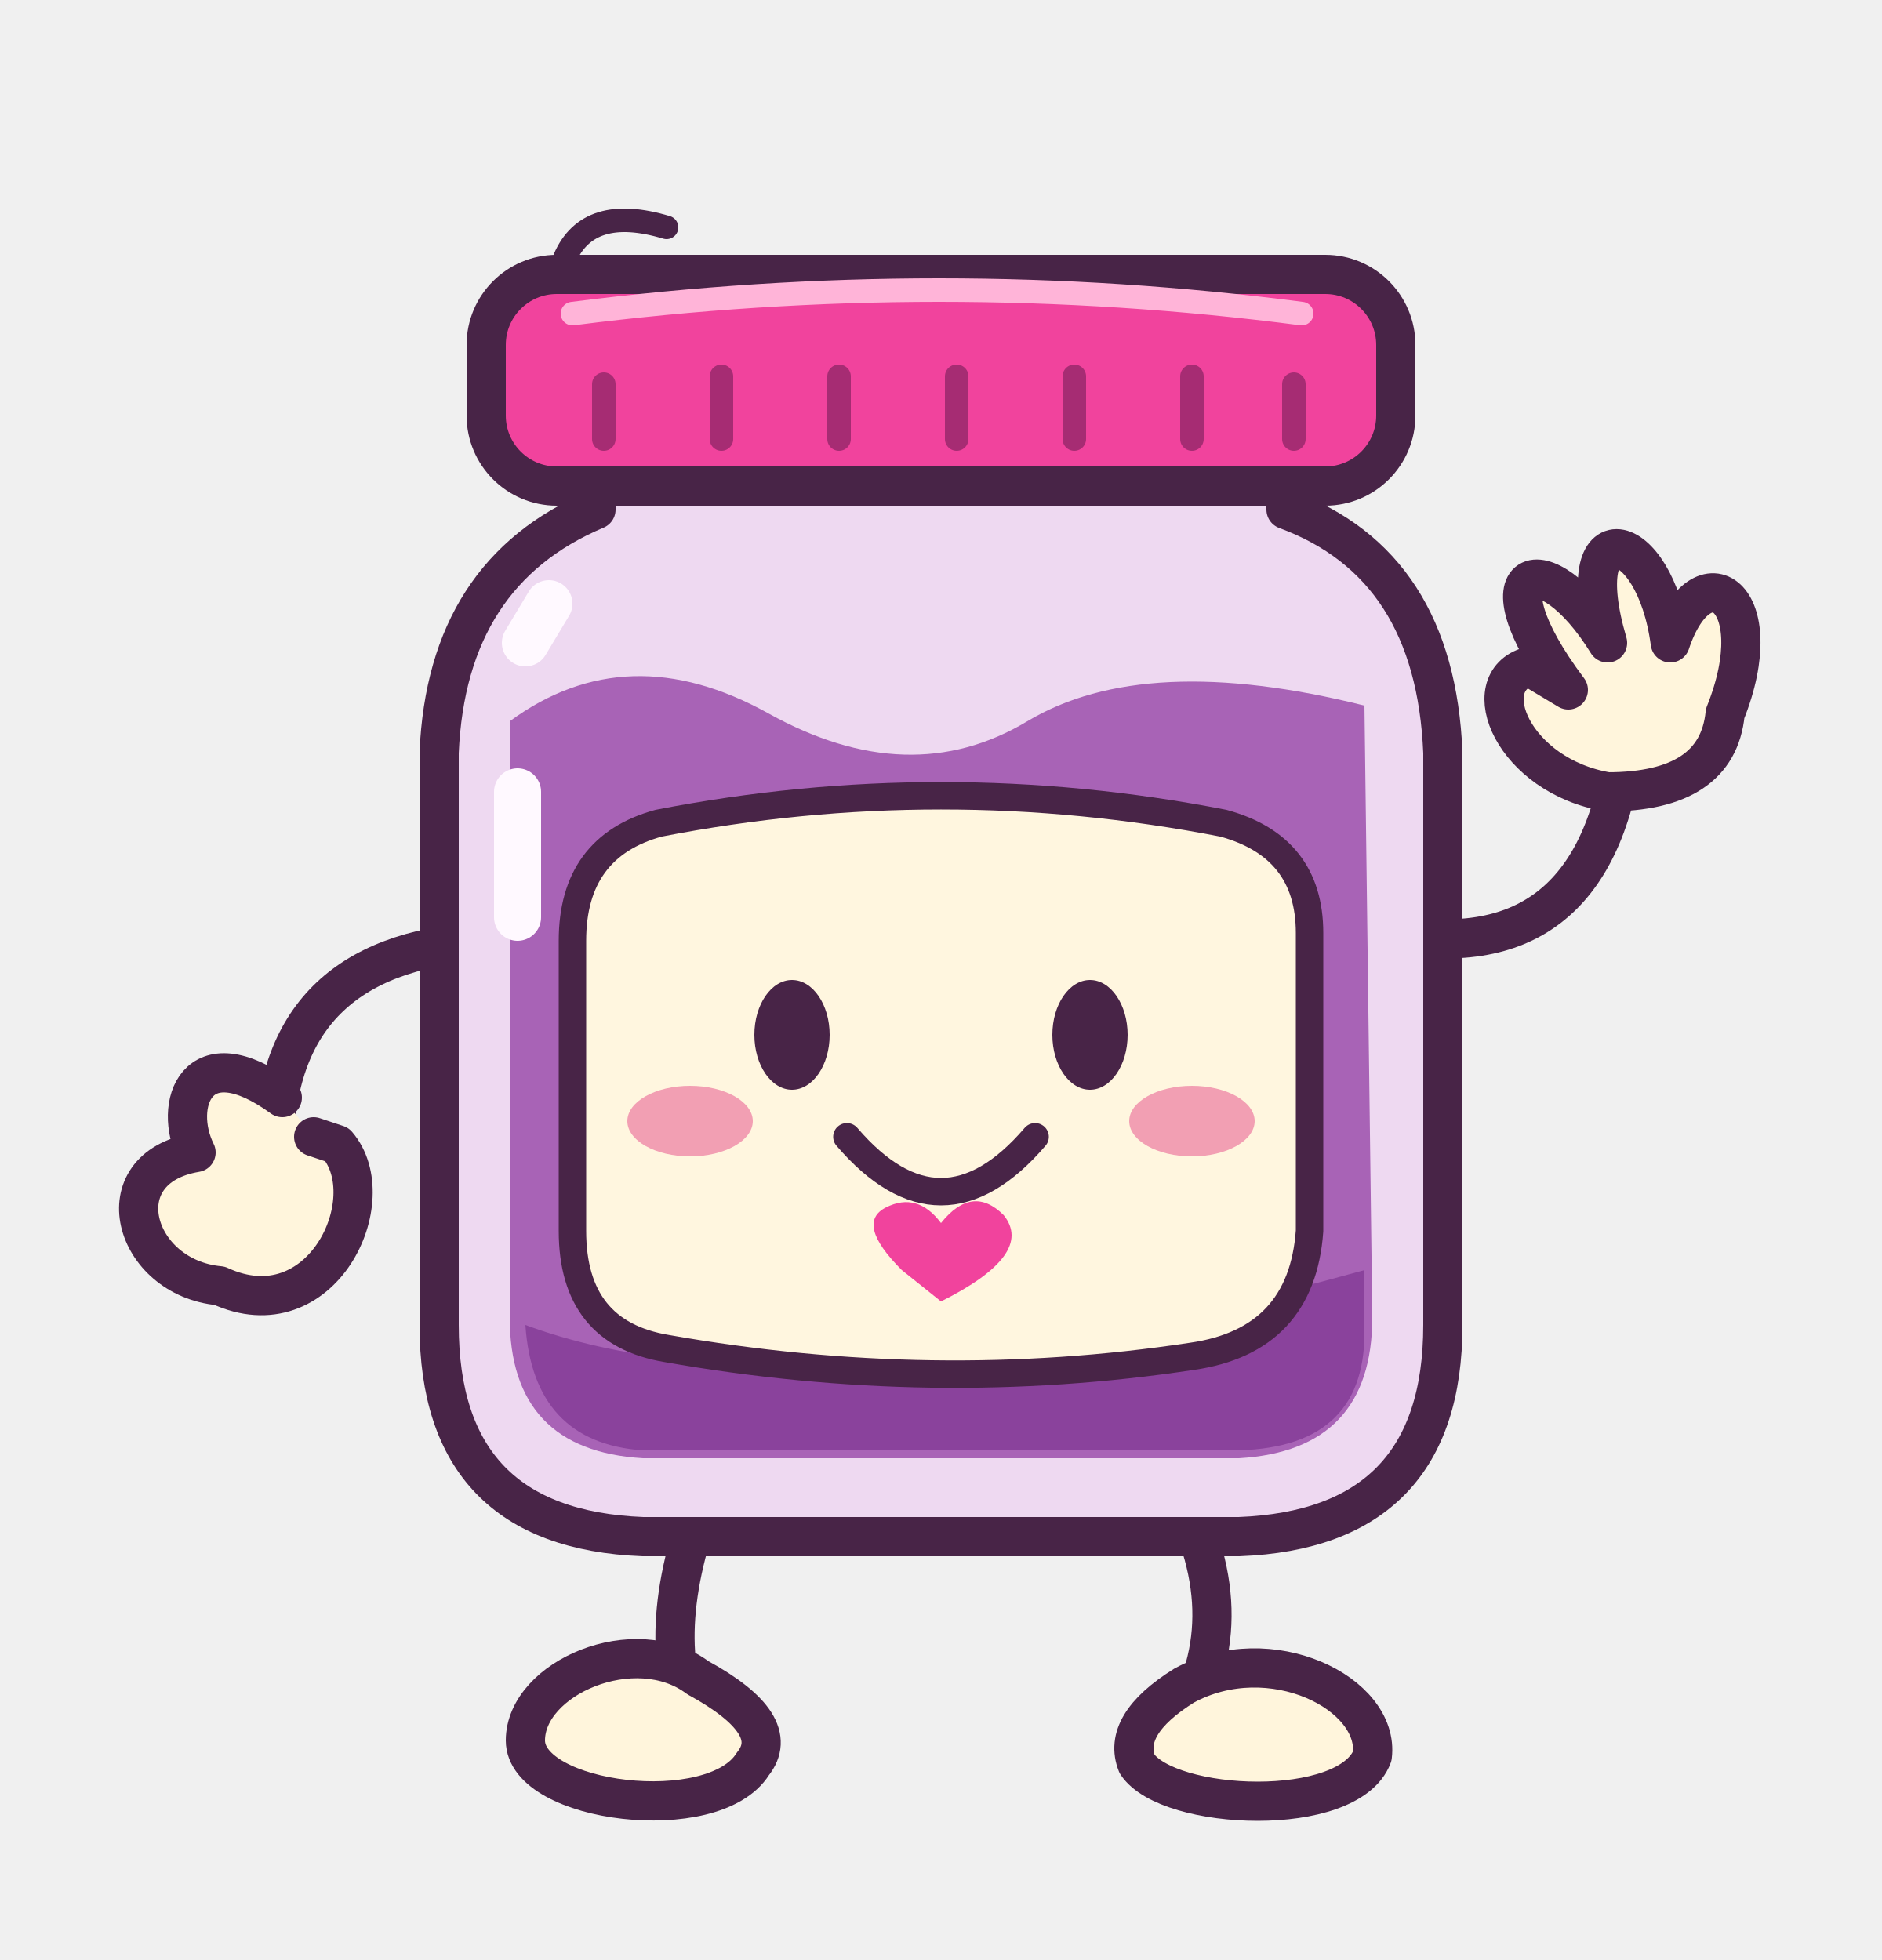
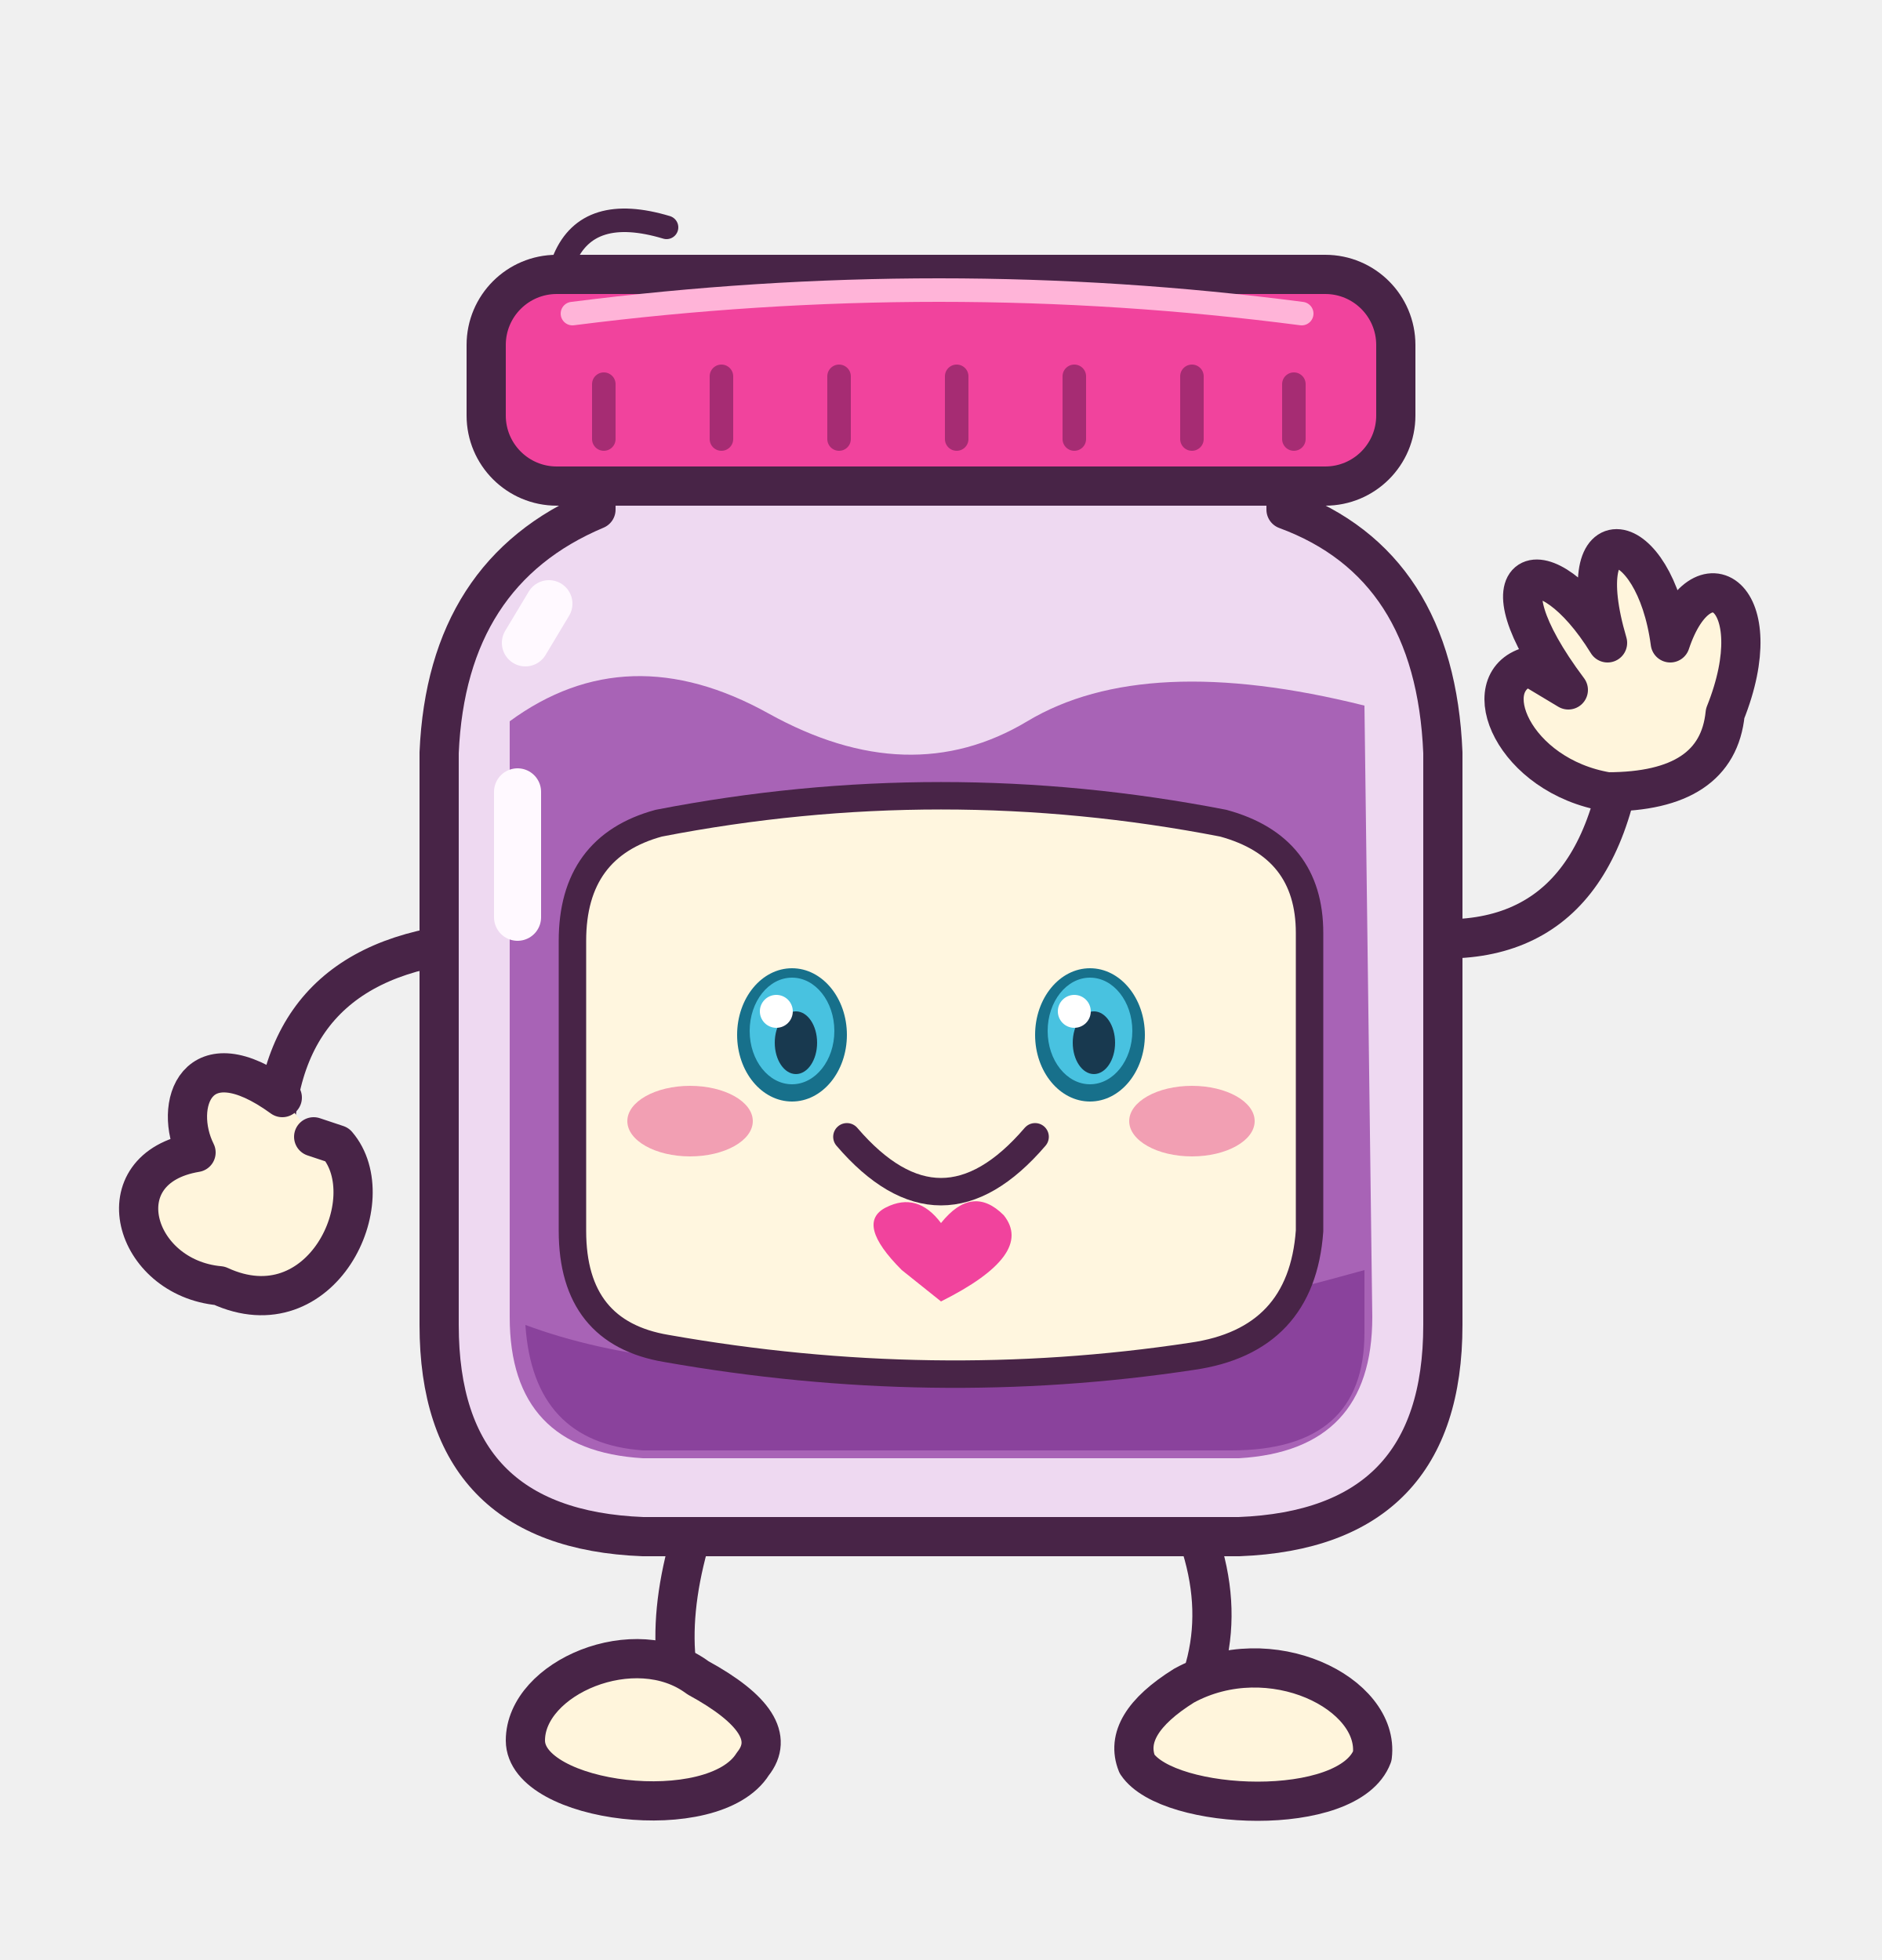
<svg xmlns="http://www.w3.org/2000/svg" viewBox="0 0 240 250" role="img" aria-labelledby="jelly-title jelly-desc">
  <g stroke="#482447" stroke-width="5" stroke-linecap="round" stroke-linejoin="round">
    <g id="legs" fill="none">
      <g id="leg-left">
        <path d="M91 188 Q83 207 88 219" />
        <path d="M89 214 C81 208 67 214 67 222 C67 230 91 233 96 225 Q100 220 89 214Z" fill="#fff5dc" />
      </g>
      <g id="leg-right">
        <path d="M149 188 Q159 205 151 219" />
        <path d="M151 215 C162 209 176 216 175 224 C172 232 149 231 145 225 Q143 220 151 215Z" fill="#fff5dc" />
      </g>
    </g>
    <g id="arm-left">
      <path d="M63 120 Q36 121 35 145" fill="none" />
      <path d="M36 140 C25 132 22 141 25 147 C13 149 17 163 28 164 C41 170 49 153 43 146 L40 145" fill="#fff5dc" />
    </g>
    <g id="arm-right">
      <path d="M177 119 Q203 124 207 96" fill="none" />
      <path d="M205 101 C193 99 188 87 195 85 L200 88 C188 72 197 69 205 82 C200 65 211 67 213 82 C217 70 226 76 220 91 Q219 101 205 101Z" fill="#fff5dc" />
    </g>
    <g id="jar-body">
      <path d="M76 54 L164 54 L164 65 Q183 72 184 96 L184 169 Q184 195 158 196 L82 196 Q56 195 56 169 L56 96 Q57 73 76 65Z" fill="#eed9f1" />
      <path d="M65 92 Q80 81 98 91 T131 92 T174 90 L175 168 Q175 185 158 186 L82 186 Q65 185 65 168Z" fill="#a863b6" stroke="none" />
      <path d="M67 169 Q102 182 174 162 L174 170 Q174 185 157 185 L82 185 Q68 184 67 169" fill="#8a429c" stroke="none" />
      <path d="M66 101 L66 117 M67 82 L70 77" stroke="#fff9ff" stroke-width="6" fill="none" />
      <path d="M84 105 Q120 98 156 105 Q167 108 167 119 L167 157 Q166 171 152 173 Q119 178 85 172 Q73 170 73 157 L73 120 Q73 108 84 105Z" fill="#fff6df" stroke-width="3.5" />
      <g id="face">
        <g id="eyes" fill="#482447" stroke="none">
-           <ellipse cx="101" cy="132" rx="4.8" ry="7" />
-           <ellipse cx="139" cy="132" rx="4.8" ry="7" />
+           <ellipse cx="101" cy="132" rx="7" ry="8.5" fill="#17708b" />
+           <ellipse cx="139" cy="132" rx="7" ry="8.5" fill="#17708b" />
+           <ellipse cx="101" cy="131.5" rx="5.4" ry="6.8" fill="#48c2e0" />
+           <ellipse cx="139" cy="131.5" rx="5.4" ry="6.8" fill="#48c2e0" />
+           <ellipse cx="101.5" cy="133" rx="2.7" ry="4" fill="#18394f" />
+           <ellipse cx="139.5" cy="133" rx="2.7" ry="4" fill="#18394f" />
+           <circle cx="99" cy="129" r="2.1" fill="#fff" />
+           <circle cx="137" cy="129" r="2.1" fill="#fff" />
        </g>
        <g fill="#f29fb3" stroke="none">
          <ellipse cx="88" cy="143" rx="8" ry="4.5" />
          <ellipse cx="152" cy="143" rx="8" ry="4.5" />
        </g>
        <path d="M108 145 Q120 159 132 145" fill="none" stroke-width="3.5" />
        <path d="M115 162 Q109 156 113 154 Q117 152 120 156 Q124 151 128 155 Q132 160 120 166Z" fill="#f1439d" stroke="none" />
      </g>
      <path d="M80 62 H160" fill="none" stroke="#c58ecd" stroke-width="3" />
    </g>
    <g id="lid">
      <rect x="62" y="35" width="116" height="27" rx="9" fill="#f1439d" />
      <path d="M73 40 Q120 34 166 40" stroke="#ffb4d8" stroke-width="3" fill="none" />
      <path d="M77 49 V56 M92 48 V56 M107 48 V56 M122 48 V56 M137 48 V56 M152 48 V56 M165 49 V56" stroke="#a62c73" stroke-width="3" />
      <path d="M72 33 Q75 26 85 29" stroke="#482447" stroke-width="3" fill="none" />
    </g>
  </g>
</svg>
